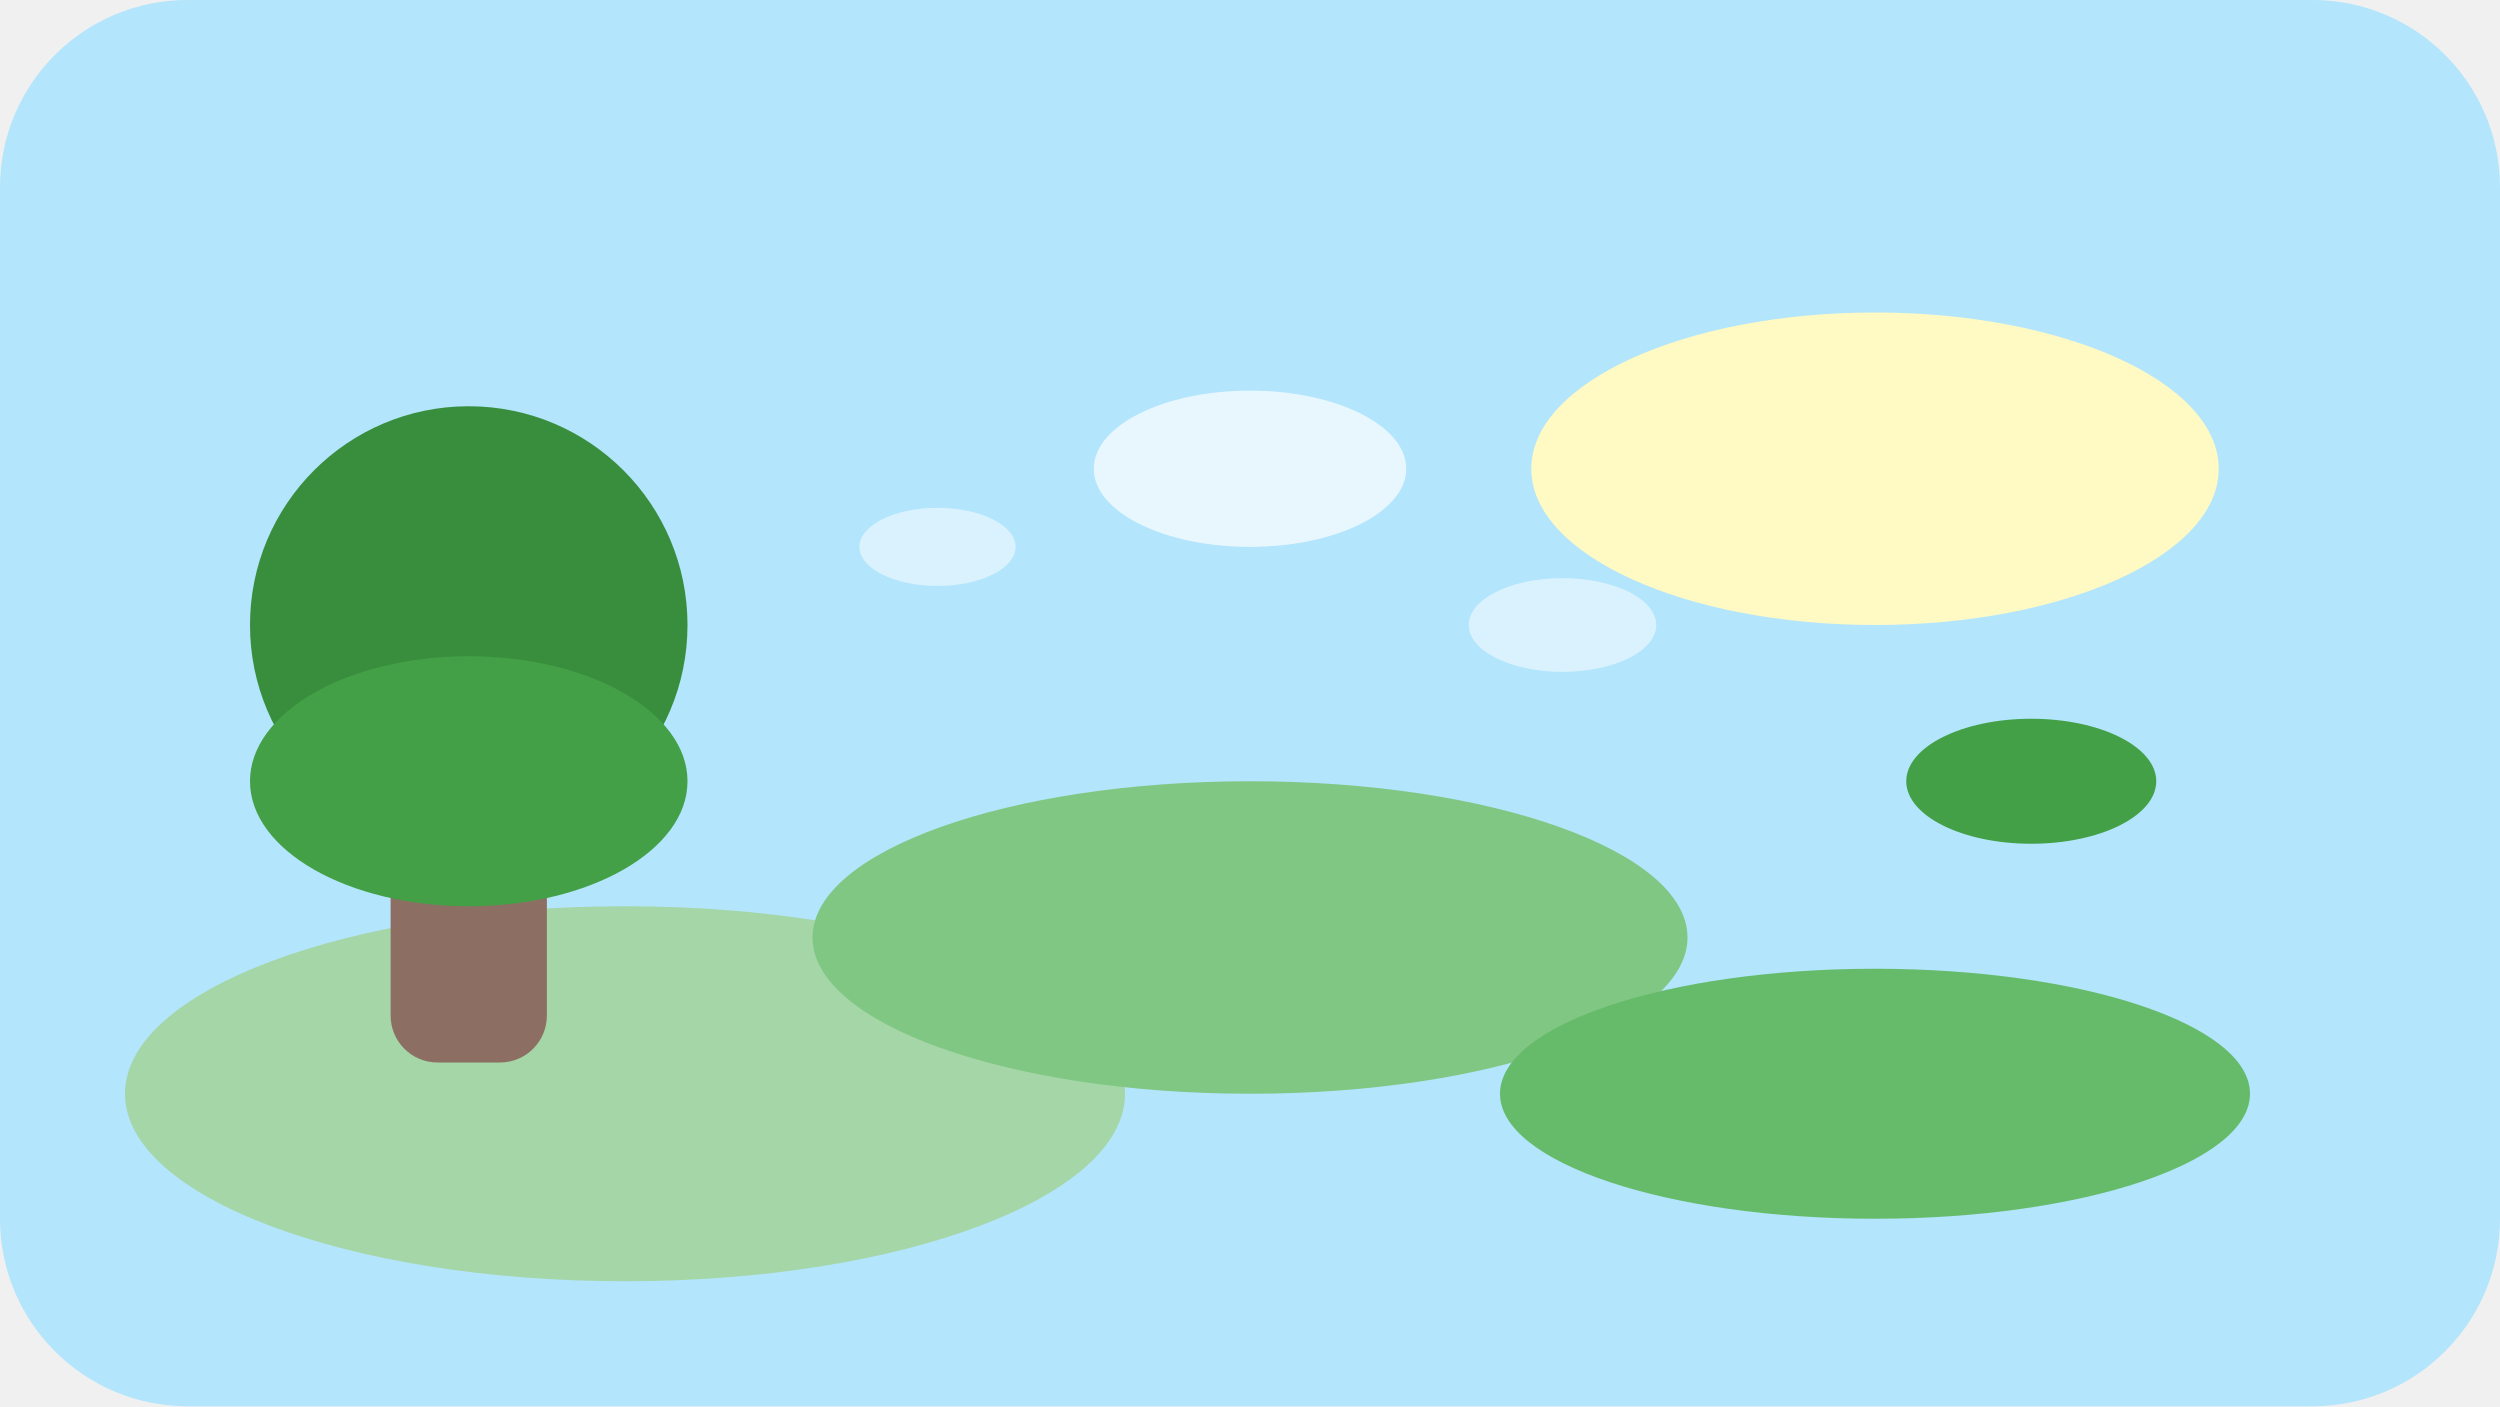
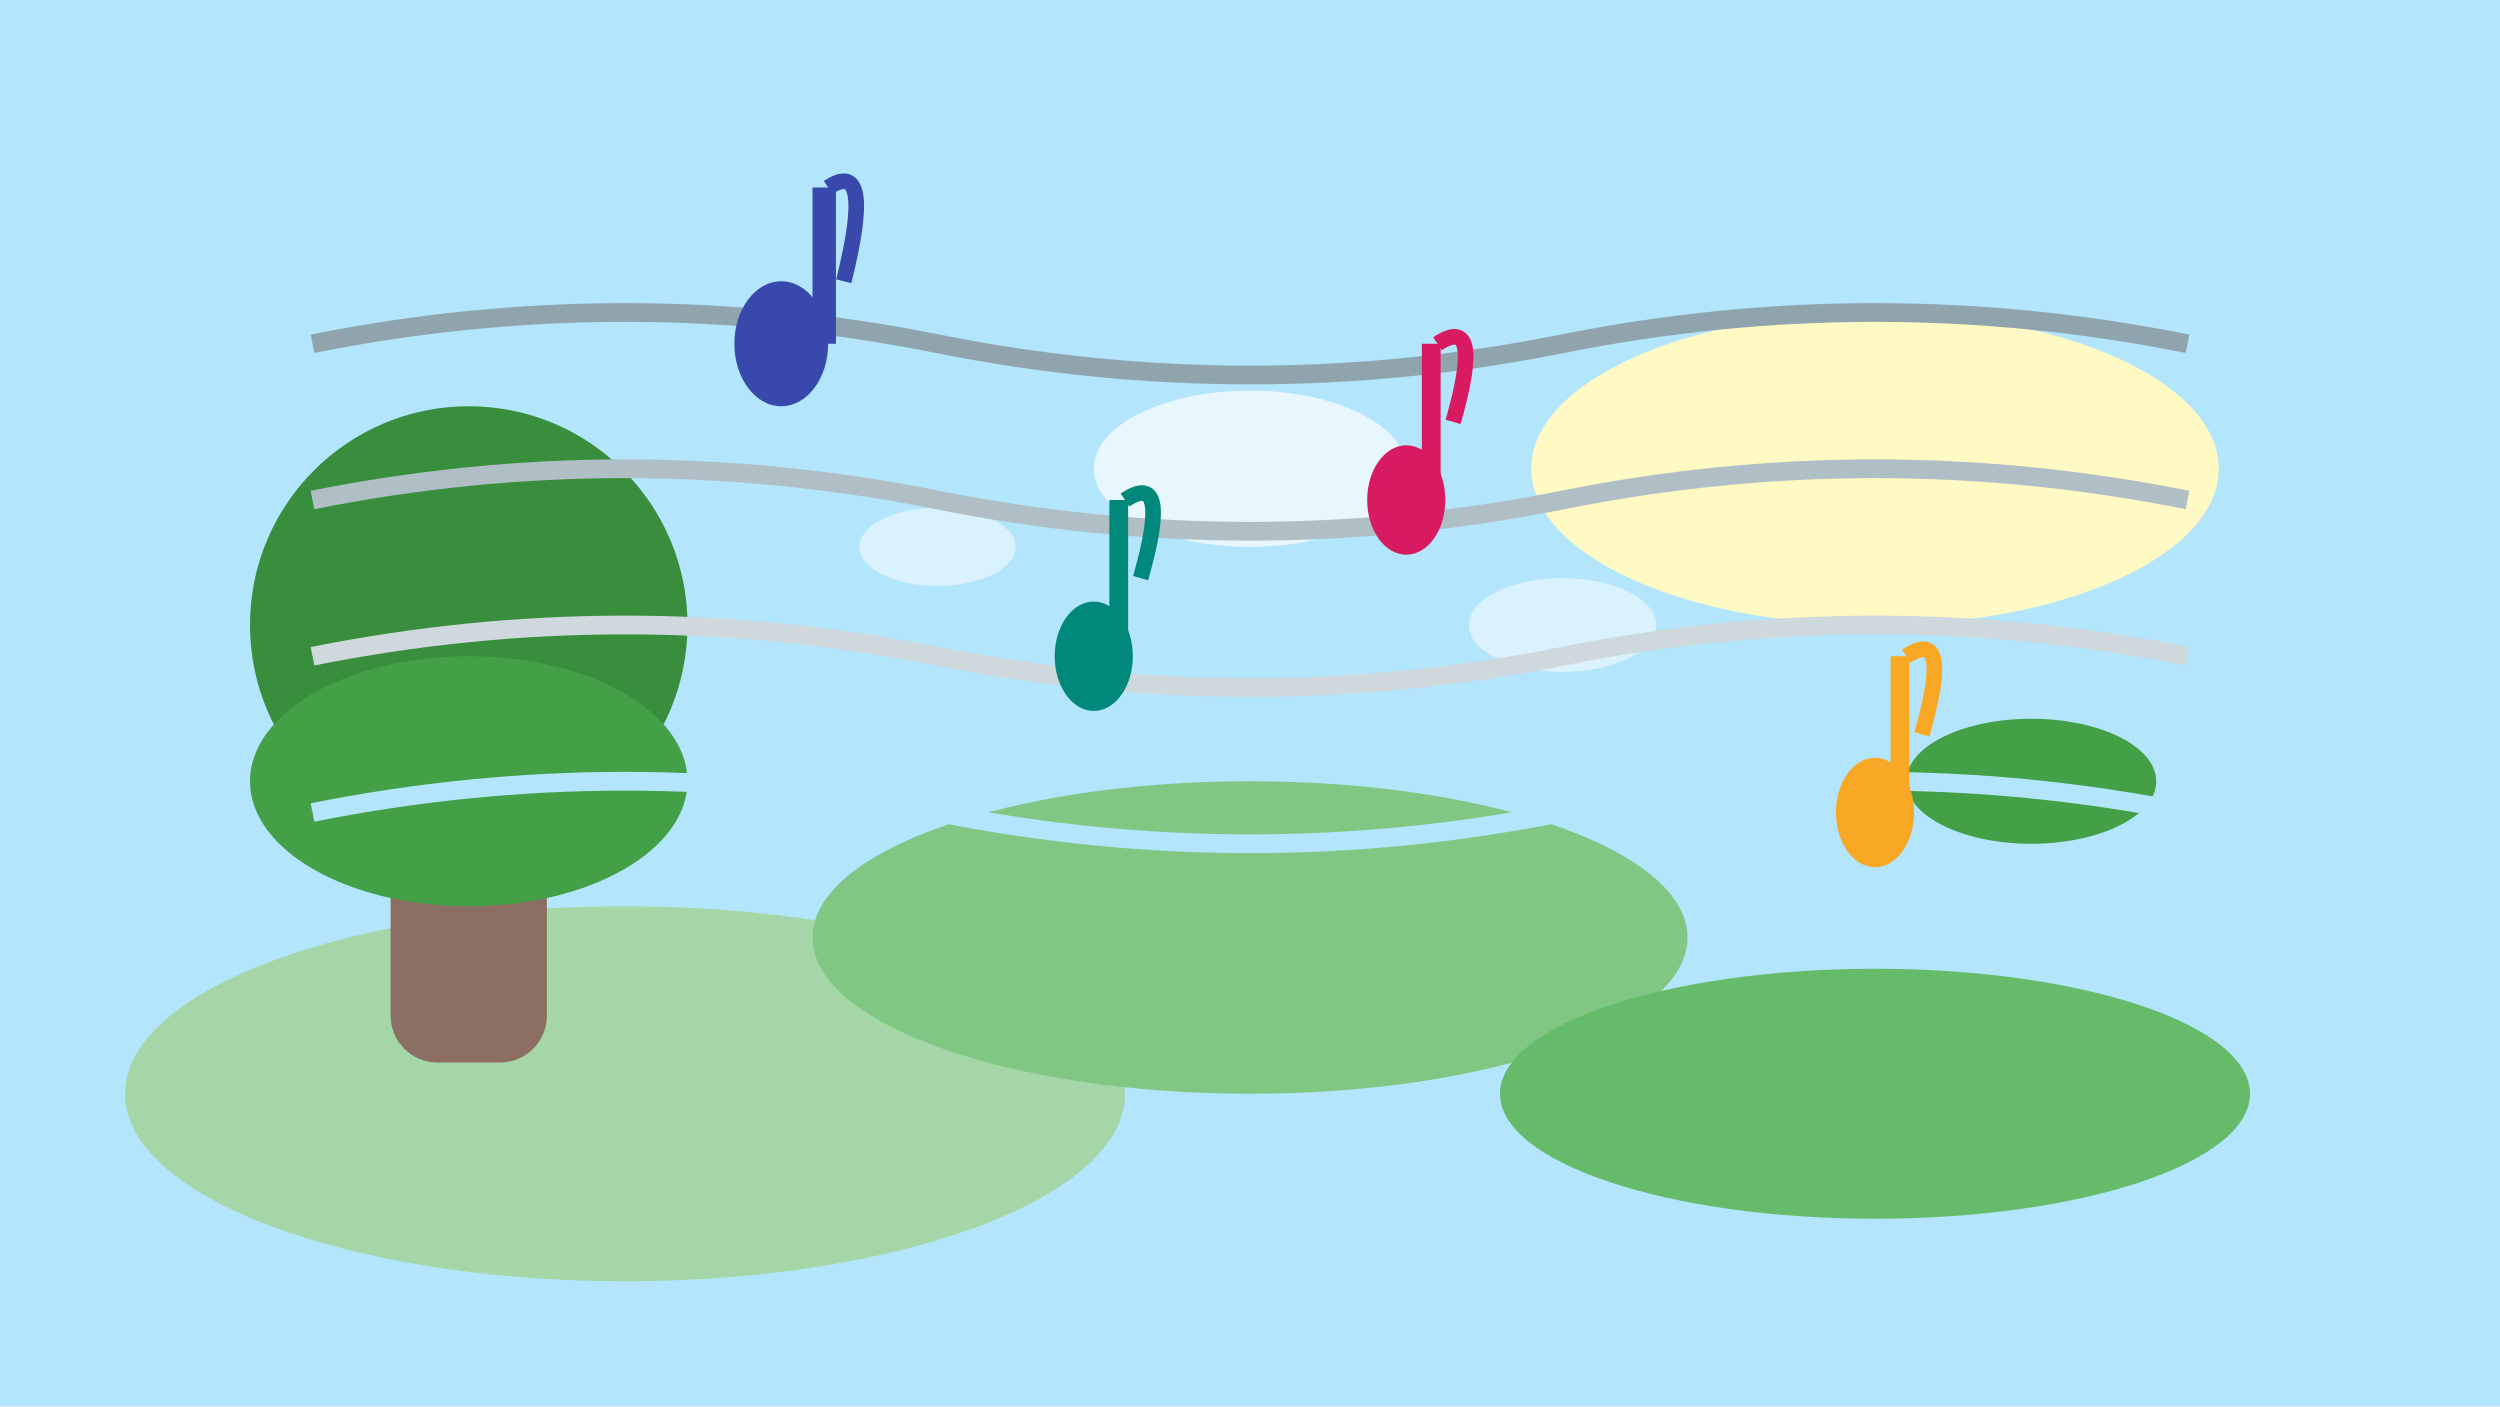
<svg xmlns="http://www.w3.org/2000/svg" width="160" height="90" viewBox="0 0 160 90" fill="none">
-   <rect width="160" height="90" rx="12" fill="#B3E5FC" />
+   <rect width="160" height="90" rx="0" fill="#B3E5FC" />
  <ellipse cx="120" cy="30" rx="22" ry="10" fill="#FFF9C4" />
  <ellipse cx="40" cy="70" rx="32" ry="12" fill="#A5D6A7" />
  <ellipse cx="80" cy="60" rx="28" ry="10" fill="#81C784" />
  <ellipse cx="120" cy="70" rx="24" ry="8" fill="#66BB6A" />
  <circle cx="30" cy="40" r="14" fill="#388E3C" />
  <rect x="25" y="50" width="10" height="18" rx="3" fill="#8D6E63" />
  <ellipse cx="30" cy="50" rx="14" ry="8" fill="#43A047" />
  <ellipse cx="130" cy="50" rx="8" ry="4" fill="#43A047" />
  <ellipse cx="80" cy="30" rx="10" ry="5" fill="#FFF" fill-opacity="0.7" />
  <ellipse cx="100" cy="40" rx="6" ry="3" fill="#FFF" fill-opacity="0.5" />
  <ellipse cx="60" cy="35" rx="5" ry="2.5" fill="#FFF" fill-opacity="0.5" />
+   <g>
+     <path d="M20 22 Q40 18, 60 22 T100 22 T140 22" stroke="#90A4AE" stroke-width="1.2" fill="none" />
+     <path d="M20 32 Q40 28, 60 32 T100 32 T140 32" stroke="#B0BEC5" stroke-width="1.2" fill="none" />
+     <path d="M20 42 Q40 38, 60 42 T100 42 T140 42" stroke="#CFD8DC" stroke-width="1.2" fill="none" />
+     <path d="M20 52 Q40 48, 60 52 T100 52 T140 52" stroke="#B3E5FC" stroke-width="1.2" fill="none" />
+     <ellipse cx="50" cy="22" rx="3" ry="4" fill="#3949AB" />
+     <rect x="52" y="12" width="1.5" height="10" fill="#3949AB" />
+     <path d="M53 12 Q56 10, 54 18" stroke="#3949AB" stroke-width="1" fill="none" />
+     <ellipse cx="90" cy="32" rx="2.5" ry="3.5" fill="#D81B60" />
+     <rect x="91" y="22" width="1.2" height="10" fill="#D81B60" />
+     <path d="M92 22 Q95 20, 93 27" stroke="#D81B60" stroke-width="1" fill="none" />
+     <ellipse cx="70" cy="42" rx="2.5" ry="3.5" fill="#00897B" />
+     <rect x="71" y="32" width="1.2" height="10" fill="#00897B" />
+     <path d="M72 32 Q75 30, 73 37" stroke="#00897B" stroke-width="1" fill="none" />
+     <ellipse cx="120" cy="52" rx="2.5" ry="3.5" fill="#F9A825" />
+     <rect x="121" y="42" width="1.2" height="10" fill="#F9A825" />
+     <path d="M122 42 Q125 40, 123 47" stroke="#F9A825" stroke-width="1" fill="none" />
+   </g>
</svg>
